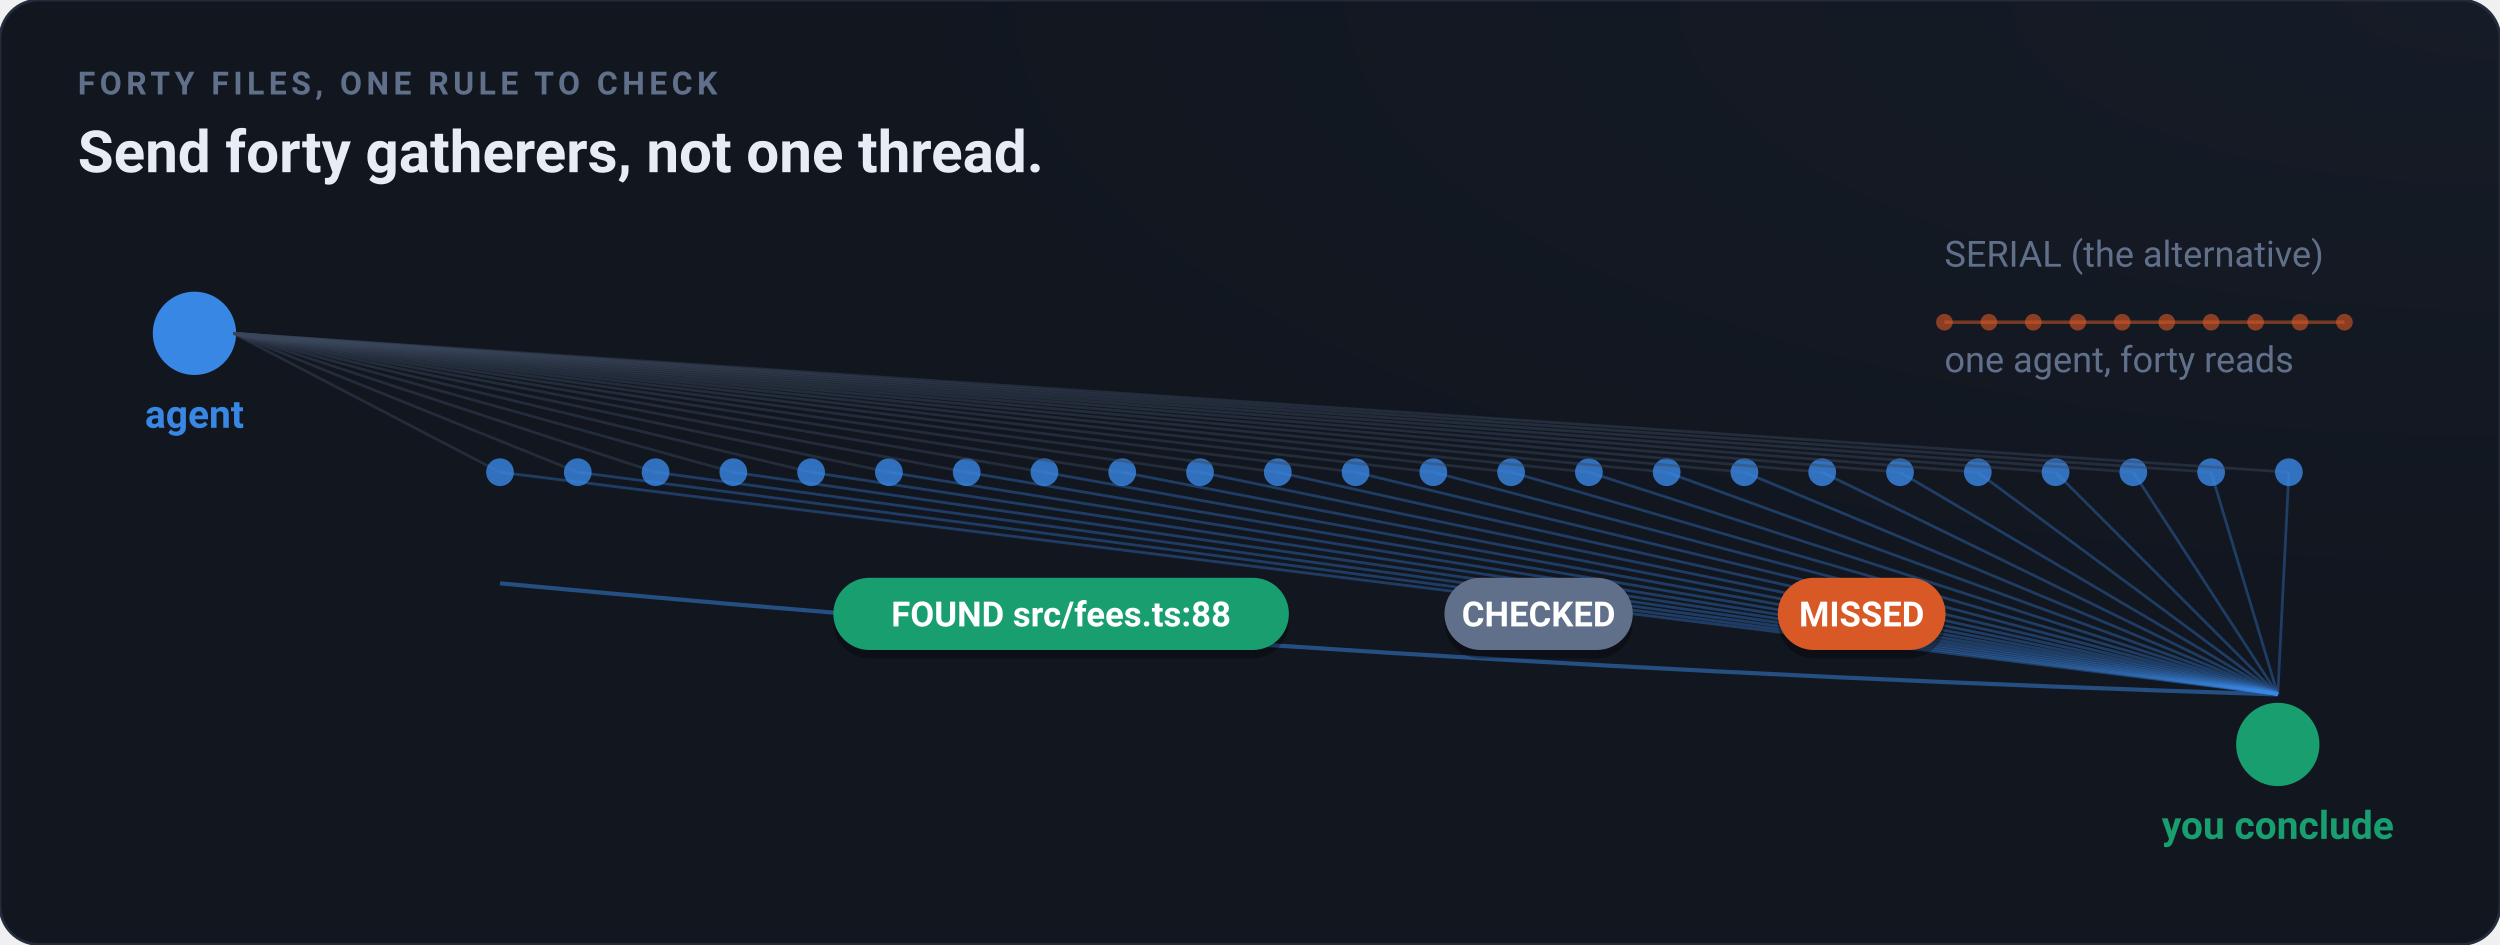
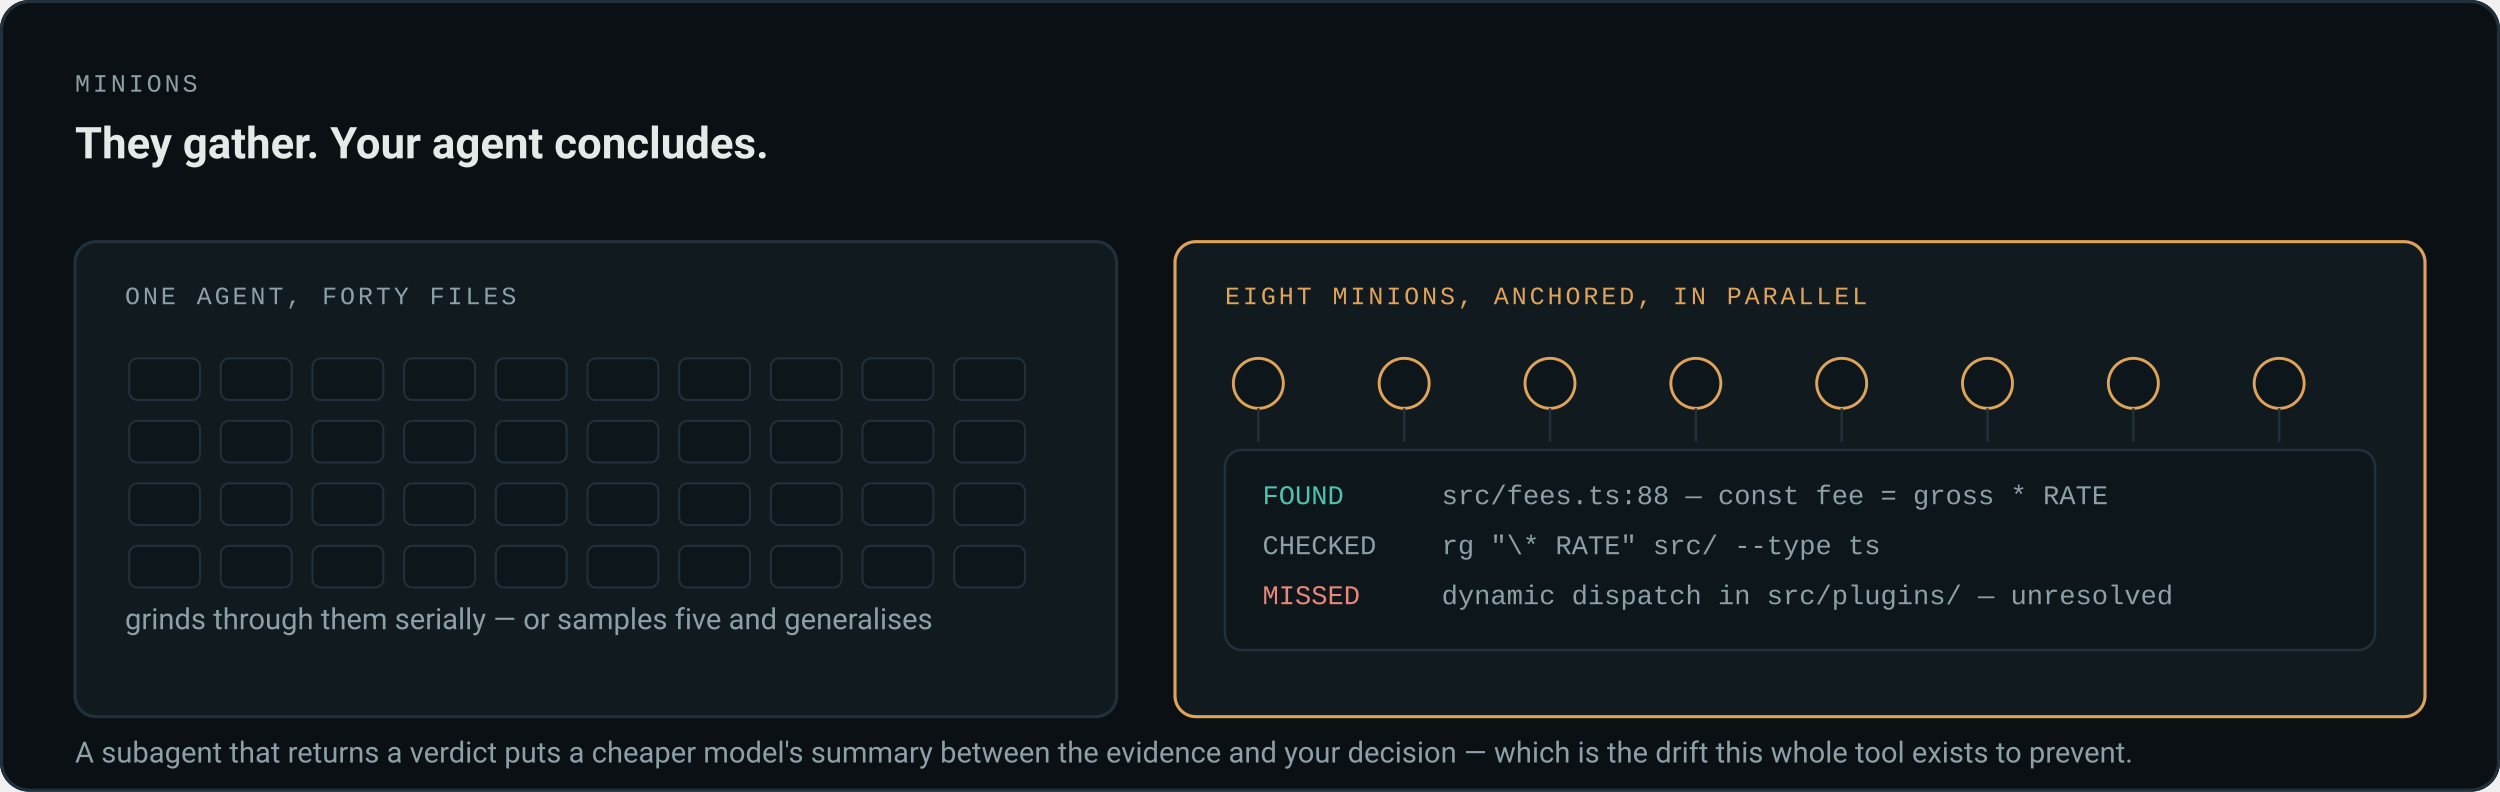
- <svg xmlns="http://www.w3.org/2000/svg" viewBox="0 0 900 340" width="900" height="340" role="img" aria-label="Forty files checked serially by one agent, versus forty cheap anchored subagents each carrying the project's north-stars and persona; they return citations — FOUND file:line, CHECKED, MISSED — and the main agent draws the conclusion itself.">
-   <defs>
-     <marker id="ar" viewBox="0 0 10 10" refX="8.5" refY="5" markerWidth="5.5" markerHeight="5.5" orient="auto-start-reverse">
-       <path d="M0 0 L10 5 L0 10 z" fill="#3a465c" />
-     </marker>
-     <radialGradient id="surfaceGrad" cx="100%" cy="0%" r="120%">
-       <stop offset="0%" stop-color="#161c27" />
-       <stop offset="55%" stop-color="#11161f" />
-     </radialGradient>
-     <linearGradient id="panelGrad" x1="0" y1="0" x2="0" y2="1">
-       <stop offset="0%" stop-color="#1d2533" />
-       <stop offset="100%" stop-color="#1a2130" />
-     </linearGradient>
-   </defs>
-   <rect width="900" height="340" rx="14" fill="url(#surfaceGrad)" stroke="#232c3b" />
-   <text x="28" y="34" font-family="ui-sans-serif,-apple-system,BlinkMacSystemFont,'Segoe UI',Roboto,'Helvetica Neue',sans-serif" font-size="11.5" font-weight="600" letter-spacing="1.6" fill="#61708a">FORTY FILES, ONE RULE TO CHECK</text>
-   <text x="28" y="62" font-family="ui-sans-serif,-apple-system,BlinkMacSystemFont,'Segoe UI',Roboto,'Helvetica Neue',sans-serif" font-size="21" font-weight="700" fill="#e8edf5">Send forty gatherers, not one thread.</text>
-   <circle cx="70" cy="120" r="15" fill="#3987e5" />
-   <text x="70" y="154" text-anchor="middle" font-family="ui-sans-serif,-apple-system,BlinkMacSystemFont,'Segoe UI',Roboto,'Helvetica Neue',sans-serif" font-size="14" font-weight="700" fill="#3987e5">agent</text>
-   <line x1="84" y1="120" x2="180" y2="170" stroke="#3a465c" stroke-width="1" opacity="0.45" />
-   <circle cx="180" cy="170" r="5" fill="#3987e5" opacity="0.8" />
-   <line x1="84" y1="120" x2="208" y2="170" stroke="#3a465c" stroke-width="1" opacity="0.45" />
-   <circle cx="208" cy="170" r="5" fill="#3987e5" opacity="0.8" />
-   <line x1="84" y1="120" x2="236" y2="170" stroke="#3a465c" stroke-width="1" opacity="0.45" />
-   <circle cx="236" cy="170" r="5" fill="#3987e5" opacity="0.8" />
-   <line x1="84" y1="120" x2="264" y2="170" stroke="#3a465c" stroke-width="1" opacity="0.45" />
-   <circle cx="264" cy="170" r="5" fill="#3987e5" opacity="0.8" />
-   <line x1="84" y1="120" x2="292" y2="170" stroke="#3a465c" stroke-width="1" opacity="0.45" />
-   <circle cx="292" cy="170" r="5" fill="#3987e5" opacity="0.8" />
-   <line x1="84" y1="120" x2="320" y2="170" stroke="#3a465c" stroke-width="1" opacity="0.45" />
-   <circle cx="320" cy="170" r="5" fill="#3987e5" opacity="0.8" />
-   <line x1="84" y1="120" x2="348" y2="170" stroke="#3a465c" stroke-width="1" opacity="0.45" />
-   <circle cx="348" cy="170" r="5" fill="#3987e5" opacity="0.8" />
-   <line x1="84" y1="120" x2="376" y2="170" stroke="#3a465c" stroke-width="1" opacity="0.45" />
-   <circle cx="376" cy="170" r="5" fill="#3987e5" opacity="0.8" />
-   <line x1="84" y1="120" x2="404" y2="170" stroke="#3a465c" stroke-width="1" opacity="0.45" />
-   <circle cx="404" cy="170" r="5" fill="#3987e5" opacity="0.8" />
-   <line x1="84" y1="120" x2="432" y2="170" stroke="#3a465c" stroke-width="1" opacity="0.45" />
-   <circle cx="432" cy="170" r="5" fill="#3987e5" opacity="0.8" />
-   <line x1="84" y1="120" x2="460" y2="170" stroke="#3a465c" stroke-width="1" opacity="0.45" />
-   <circle cx="460" cy="170" r="5" fill="#3987e5" opacity="0.8" />
-   <line x1="84" y1="120" x2="488" y2="170" stroke="#3a465c" stroke-width="1" opacity="0.45" />
-   <circle cx="488" cy="170" r="5" fill="#3987e5" opacity="0.8" />
-   <line x1="84" y1="120" x2="516" y2="170" stroke="#3a465c" stroke-width="1" opacity="0.45" />
-   <circle cx="516" cy="170" r="5" fill="#3987e5" opacity="0.8" />
-   <line x1="84" y1="120" x2="544" y2="170" stroke="#3a465c" stroke-width="1" opacity="0.45" />
-   <circle cx="544" cy="170" r="5" fill="#3987e5" opacity="0.8" />
-   <line x1="84" y1="120" x2="572" y2="170" stroke="#3a465c" stroke-width="1" opacity="0.45" />
-   <circle cx="572" cy="170" r="5" fill="#3987e5" opacity="0.8" />
-   <line x1="84" y1="120" x2="600" y2="170" stroke="#3a465c" stroke-width="1" opacity="0.45" />
-   <circle cx="600" cy="170" r="5" fill="#3987e5" opacity="0.8" />
-   <line x1="84" y1="120" x2="628" y2="170" stroke="#3a465c" stroke-width="1" opacity="0.45" />
-   <circle cx="628" cy="170" r="5" fill="#3987e5" opacity="0.8" />
-   <line x1="84" y1="120" x2="656" y2="170" stroke="#3a465c" stroke-width="1" opacity="0.45" />
-   <circle cx="656" cy="170" r="5" fill="#3987e5" opacity="0.8" />
-   <line x1="84" y1="120" x2="684" y2="170" stroke="#3a465c" stroke-width="1" opacity="0.45" />
-   <circle cx="684" cy="170" r="5" fill="#3987e5" opacity="0.8" />
-   <line x1="84" y1="120" x2="712" y2="170" stroke="#3a465c" stroke-width="1" opacity="0.45" />
-   <circle cx="712" cy="170" r="5" fill="#3987e5" opacity="0.8" />
-   <line x1="84" y1="120" x2="740" y2="170" stroke="#3a465c" stroke-width="1" opacity="0.45" />
-   <circle cx="740" cy="170" r="5" fill="#3987e5" opacity="0.8" />
-   <line x1="84" y1="120" x2="768" y2="170" stroke="#3a465c" stroke-width="1" opacity="0.45" />
-   <circle cx="768" cy="170" r="5" fill="#3987e5" opacity="0.8" />
-   <line x1="84" y1="120" x2="796" y2="170" stroke="#3a465c" stroke-width="1" opacity="0.45" />
-   <circle cx="796" cy="170" r="5" fill="#3987e5" opacity="0.8" />
-   <line x1="84" y1="120" x2="824" y2="170" stroke="#3a465c" stroke-width="1" opacity="0.45" />
-   <circle cx="824" cy="170" r="5" fill="#3987e5" opacity="0.8" />
-   <line x1="180" y1="170" x2="820" y2="250" stroke="#3987e5" stroke-width="1" opacity="0.35" />
-   <line x1="208" y1="170" x2="820" y2="250" stroke="#3987e5" stroke-width="1" opacity="0.35" />
-   <line x1="236" y1="170" x2="820" y2="250" stroke="#3987e5" stroke-width="1" opacity="0.35" />
-   <line x1="264" y1="170" x2="820" y2="250" stroke="#3987e5" stroke-width="1" opacity="0.35" />
-   <line x1="292" y1="170" x2="820" y2="250" stroke="#3987e5" stroke-width="1" opacity="0.35" />
-   <line x1="320" y1="170" x2="820" y2="250" stroke="#3987e5" stroke-width="1" opacity="0.35" />
-   <line x1="348" y1="170" x2="820" y2="250" stroke="#3987e5" stroke-width="1" opacity="0.35" />
-   <line x1="376" y1="170" x2="820" y2="250" stroke="#3987e5" stroke-width="1" opacity="0.35" />
-   <line x1="404" y1="170" x2="820" y2="250" stroke="#3987e5" stroke-width="1" opacity="0.35" />
-   <line x1="432" y1="170" x2="820" y2="250" stroke="#3987e5" stroke-width="1" opacity="0.35" />
-   <line x1="460" y1="170" x2="820" y2="250" stroke="#3987e5" stroke-width="1" opacity="0.35" />
-   <line x1="488" y1="170" x2="820" y2="250" stroke="#3987e5" stroke-width="1" opacity="0.35" />
-   <line x1="516" y1="170" x2="820" y2="250" stroke="#3987e5" stroke-width="1" opacity="0.35" />
-   <line x1="544" y1="170" x2="820" y2="250" stroke="#3987e5" stroke-width="1" opacity="0.35" />
-   <line x1="572" y1="170" x2="820" y2="250" stroke="#3987e5" stroke-width="1" opacity="0.35" />
-   <line x1="600" y1="170" x2="820" y2="250" stroke="#3987e5" stroke-width="1" opacity="0.35" />
-   <line x1="628" y1="170" x2="820" y2="250" stroke="#3987e5" stroke-width="1" opacity="0.35" />
-   <line x1="656" y1="170" x2="820" y2="250" stroke="#3987e5" stroke-width="1" opacity="0.35" />
-   <line x1="684" y1="170" x2="820" y2="250" stroke="#3987e5" stroke-width="1" opacity="0.35" />
-   <line x1="712" y1="170" x2="820" y2="250" stroke="#3987e5" stroke-width="1" opacity="0.35" />
-   <line x1="740" y1="170" x2="820" y2="250" stroke="#3987e5" stroke-width="1" opacity="0.35" />
-   <line x1="768" y1="170" x2="820" y2="250" stroke="#3987e5" stroke-width="1" opacity="0.35" />
-   <line x1="796" y1="170" x2="820" y2="250" stroke="#3987e5" stroke-width="1" opacity="0.35" />
-   <line x1="824" y1="170" x2="820" y2="250" stroke="#3987e5" stroke-width="1" opacity="0.35" />
-   <path d="M180 210 Q500 240 820 250" fill="none" stroke="#3987e5" stroke-width="1.5" opacity="0.5" />
-   <rect x="300" y="211" width="164" height="26" rx="13" fill="#000" opacity="0.3" />
-   <rect x="300" y="208" width="164" height="26" rx="13" fill="#199e70" />
-   <text x="382" y="225.5" text-anchor="middle" font-family="ui-sans-serif,-apple-system,BlinkMacSystemFont,'Segoe UI',Roboto,'Helvetica Neue',sans-serif" font-size="12.5" font-weight="600" fill="#ffffff">FOUND src/fees.ts:88</text>
-   <rect x="520" y="211" width="67.8" height="26" rx="13" fill="#000" opacity="0.3" />
-   <rect x="520" y="208" width="67.8" height="26" rx="13" fill="#61708a" />
-   <text x="553.9" y="225.5" text-anchor="middle" font-family="ui-sans-serif,-apple-system,BlinkMacSystemFont,'Segoe UI',Roboto,'Helvetica Neue',sans-serif" font-size="12.5" font-weight="600" fill="#ffffff">CHECKED</text>
-   <rect x="640" y="211" width="60.4" height="26" rx="13" fill="#000" opacity="0.3" />
-   <rect x="640" y="208" width="60.4" height="26" rx="13" fill="#d95926" />
-   <text x="670.2" y="225.5" text-anchor="middle" font-family="ui-sans-serif,-apple-system,BlinkMacSystemFont,'Segoe UI',Roboto,'Helvetica Neue',sans-serif" font-size="12.5" font-weight="600" fill="#ffffff">MISSED</text>
-   <circle cx="820" cy="268" r="15" fill="#199e70" />
-   <text x="820" y="302" text-anchor="middle" font-family="ui-sans-serif,-apple-system,BlinkMacSystemFont,'Segoe UI',Roboto,'Helvetica Neue',sans-serif" font-size="14" font-weight="700" fill="#199e70">you conclude</text>
-   <text x="700" y="96" text-anchor="start" font-family="ui-sans-serif,-apple-system,BlinkMacSystemFont,'Segoe UI',Roboto,'Helvetica Neue',sans-serif" font-size="13" fill="#61708a">SERIAL (the alternative)</text>
-   <circle cx="700" cy="116" r="3" fill="#d95926" opacity="0.6" />
-   <line x1="700" y1="116" x2="716" y2="116" stroke="#d95926" stroke-width="1.25" opacity="0.5" />
-   <circle cx="716" cy="116" r="3" fill="#d95926" opacity="0.6" />
-   <line x1="716" y1="116" x2="732" y2="116" stroke="#d95926" stroke-width="1.25" opacity="0.5" />
-   <circle cx="732" cy="116" r="3" fill="#d95926" opacity="0.6" />
-   <line x1="732" y1="116" x2="748" y2="116" stroke="#d95926" stroke-width="1.25" opacity="0.5" />
-   <circle cx="748" cy="116" r="3" fill="#d95926" opacity="0.6" />
-   <line x1="748" y1="116" x2="764" y2="116" stroke="#d95926" stroke-width="1.25" opacity="0.5" />
-   <circle cx="764" cy="116" r="3" fill="#d95926" opacity="0.6" />
-   <line x1="764" y1="116" x2="780" y2="116" stroke="#d95926" stroke-width="1.25" opacity="0.5" />
-   <circle cx="780" cy="116" r="3" fill="#d95926" opacity="0.6" />
-   <line x1="780" y1="116" x2="796" y2="116" stroke="#d95926" stroke-width="1.25" opacity="0.5" />
-   <circle cx="796" cy="116" r="3" fill="#d95926" opacity="0.6" />
-   <line x1="796" y1="116" x2="812" y2="116" stroke="#d95926" stroke-width="1.25" opacity="0.5" />
-   <circle cx="812" cy="116" r="3" fill="#d95926" opacity="0.6" />
-   <line x1="812" y1="116" x2="828" y2="116" stroke="#d95926" stroke-width="1.25" opacity="0.5" />
-   <circle cx="828" cy="116" r="3" fill="#d95926" opacity="0.6" />
-   <line x1="828" y1="116" x2="844" y2="116" stroke="#d95926" stroke-width="1.25" opacity="0.5" />
-   <circle cx="844" cy="116" r="3" fill="#d95926" opacity="0.6" />
-   <text x="700" y="134" text-anchor="start" font-family="ui-sans-serif,-apple-system,BlinkMacSystemFont,'Segoe UI',Roboto,'Helvetica Neue',sans-serif" font-size="13" fill="#61708a">one agent, forty reads</text>
+ <svg xmlns="http://www.w3.org/2000/svg" viewBox="0 0 1200 380" width="1200" height="380" role="img" aria-label="Forty files checked serially by one agent, versus eight anchored subagents that return citations — FOUND, CHECKED, MISSED — for the main agent to conclude from.">
+   <style>
+     .s { font-family: -apple-system, BlinkMacSystemFont, 'Segoe UI', Roboto, 'Helvetica Neue', Arial, sans-serif; }
+     .m { font-family: ui-monospace, SFMono-Regular, 'SF Mono', Menlo, Consolas, 'Liberation Mono', monospace; }
+     .lab { font-family: ui-monospace, SFMono-Regular, 'SF Mono', Menlo, Consolas, 'Liberation Mono', monospace; font-size: 12px; letter-spacing: 1.4px; fill: #8DA0A7; }
+     .h { font-family: -apple-system, BlinkMacSystemFont, 'Segoe UI', Roboto, 'Helvetica Neue', Arial, sans-serif; font-size: 21px; font-weight: 700; fill: #E3EAE7; }
+     .t { font-family: -apple-system, BlinkMacSystemFont, 'Segoe UI', Roboto, 'Helvetica Neue', Arial, sans-serif; font-size: 15px; fill: #E3EAE7; }
+     .d { font-family: -apple-system, BlinkMacSystemFont, 'Segoe UI', Roboto, 'Helvetica Neue', Arial, sans-serif; font-size: 14px; fill: #8DA0A7; }
+     .mono { font-family: ui-monospace, SFMono-Regular, 'SF Mono', Menlo, Consolas, 'Liberation Mono', monospace; font-size: 13px; fill: #E3EAE7; }
+     .monod { font-family: ui-monospace, SFMono-Regular, 'SF Mono', Menlo, Consolas, 'Liberation Mono', monospace; font-size: 13px; fill: #8DA0A7; }
+     .small { font-family: ui-monospace, SFMono-Regular, 'SF Mono', Menlo, Consolas, 'Liberation Mono', monospace; font-size: 11.5px; fill: #8DA0A7; }
+   </style>
+   <rect width="1200" height="380" rx="14" fill="#0A1013" />
+   <rect x="0.75" y="0.75" width="1198.5" height="378.5" rx="13.5" fill="none" stroke="#21303A" stroke-width="1.5" />
+   <text x="36" y="44" class="lab" text-anchor="start">MINIONS</text>
+   <text x="36" y="76" class="h" text-anchor="start">They gather. Your agent concludes.</text>
+   <rect x="36" y="116" width="500" height="228" rx="10" fill="#111A1F" stroke="#21303A" stroke-width="1.5" />
+   <text x="60" y="146" class="lab" text-anchor="start">ONE AGENT, FORTY FILES</text>
+   <rect x="62" y="172" width="34" height="20" rx="4" fill="#0D161A" stroke="#21303A" stroke-width="1" />
+   <rect x="106" y="172" width="34" height="20" rx="4" fill="#0D161A" stroke="#21303A" stroke-width="1" />
+   <rect x="150" y="172" width="34" height="20" rx="4" fill="#0D161A" stroke="#21303A" stroke-width="1" />
+   <rect x="194" y="172" width="34" height="20" rx="4" fill="#0D161A" stroke="#21303A" stroke-width="1" />
+   <rect x="238" y="172" width="34" height="20" rx="4" fill="#0D161A" stroke="#21303A" stroke-width="1" />
+   <rect x="282" y="172" width="34" height="20" rx="4" fill="#0D161A" stroke="#21303A" stroke-width="1" />
+   <rect x="326" y="172" width="34" height="20" rx="4" fill="#0D161A" stroke="#21303A" stroke-width="1" />
+   <rect x="370" y="172" width="34" height="20" rx="4" fill="#0D161A" stroke="#21303A" stroke-width="1" />
+   <rect x="414" y="172" width="34" height="20" rx="4" fill="#0D161A" stroke="#21303A" stroke-width="1" />
+   <rect x="458" y="172" width="34" height="20" rx="4" fill="#0D161A" stroke="#21303A" stroke-width="1" />
+   <rect x="62" y="202" width="34" height="20" rx="4" fill="#0D161A" stroke="#21303A" stroke-width="1" />
+   <rect x="106" y="202" width="34" height="20" rx="4" fill="#0D161A" stroke="#21303A" stroke-width="1" />
+   <rect x="150" y="202" width="34" height="20" rx="4" fill="#0D161A" stroke="#21303A" stroke-width="1" />
+   <rect x="194" y="202" width="34" height="20" rx="4" fill="#0D161A" stroke="#21303A" stroke-width="1" />
+   <rect x="238" y="202" width="34" height="20" rx="4" fill="#0D161A" stroke="#21303A" stroke-width="1" />
+   <rect x="282" y="202" width="34" height="20" rx="4" fill="#0D161A" stroke="#21303A" stroke-width="1" />
+   <rect x="326" y="202" width="34" height="20" rx="4" fill="#0D161A" stroke="#21303A" stroke-width="1" />
+   <rect x="370" y="202" width="34" height="20" rx="4" fill="#0D161A" stroke="#21303A" stroke-width="1" />
+   <rect x="414" y="202" width="34" height="20" rx="4" fill="#0D161A" stroke="#21303A" stroke-width="1" />
+   <rect x="458" y="202" width="34" height="20" rx="4" fill="#0D161A" stroke="#21303A" stroke-width="1" />
+   <rect x="62" y="232" width="34" height="20" rx="4" fill="#0D161A" stroke="#21303A" stroke-width="1" />
+   <rect x="106" y="232" width="34" height="20" rx="4" fill="#0D161A" stroke="#21303A" stroke-width="1" />
+   <rect x="150" y="232" width="34" height="20" rx="4" fill="#0D161A" stroke="#21303A" stroke-width="1" />
+   <rect x="194" y="232" width="34" height="20" rx="4" fill="#0D161A" stroke="#21303A" stroke-width="1" />
+   <rect x="238" y="232" width="34" height="20" rx="4" fill="#0D161A" stroke="#21303A" stroke-width="1" />
+   <rect x="282" y="232" width="34" height="20" rx="4" fill="#0D161A" stroke="#21303A" stroke-width="1" />
+   <rect x="326" y="232" width="34" height="20" rx="4" fill="#0D161A" stroke="#21303A" stroke-width="1" />
+   <rect x="370" y="232" width="34" height="20" rx="4" fill="#0D161A" stroke="#21303A" stroke-width="1" />
+   <rect x="414" y="232" width="34" height="20" rx="4" fill="#0D161A" stroke="#21303A" stroke-width="1" />
+   <rect x="458" y="232" width="34" height="20" rx="4" fill="#0D161A" stroke="#21303A" stroke-width="1" />
+   <rect x="62" y="262" width="34" height="20" rx="4" fill="#0D161A" stroke="#21303A" stroke-width="1" />
+   <rect x="106" y="262" width="34" height="20" rx="4" fill="#0D161A" stroke="#21303A" stroke-width="1" />
+   <rect x="150" y="262" width="34" height="20" rx="4" fill="#0D161A" stroke="#21303A" stroke-width="1" />
+   <rect x="194" y="262" width="34" height="20" rx="4" fill="#0D161A" stroke="#21303A" stroke-width="1" />
+   <rect x="238" y="262" width="34" height="20" rx="4" fill="#0D161A" stroke="#21303A" stroke-width="1" />
+   <rect x="282" y="262" width="34" height="20" rx="4" fill="#0D161A" stroke="#21303A" stroke-width="1" />
+   <rect x="326" y="262" width="34" height="20" rx="4" fill="#0D161A" stroke="#21303A" stroke-width="1" />
+   <rect x="370" y="262" width="34" height="20" rx="4" fill="#0D161A" stroke="#21303A" stroke-width="1" />
+   <rect x="414" y="262" width="34" height="20" rx="4" fill="#0D161A" stroke="#21303A" stroke-width="1" />
+   <rect x="458" y="262" width="34" height="20" rx="4" fill="#0D161A" stroke="#21303A" stroke-width="1" />
+   <text x="60" y="302" class="d" text-anchor="start">grinds through them serially — or samples five and generalises</text>
+   <rect x="564" y="116" width="600" height="228" rx="10" fill="#111A1F" stroke="#E0A458" stroke-width="1.5" />
+   <text x="588" y="146" class="lab" text-anchor="start" style="fill:#E0A458">EIGHT MINIONS, ANCHORED, IN PARALLEL</text>
+   <circle cx="604" cy="184" r="12" fill="#0D161A" stroke="#E0A458" stroke-width="1.4" />
+   <path d="M604 196 L604 212" stroke="#21303A" stroke-width="1.2" />
+   <circle cx="674" cy="184" r="12" fill="#0D161A" stroke="#E0A458" stroke-width="1.4" />
+   <path d="M674 196 L674 212" stroke="#21303A" stroke-width="1.2" />
+   <circle cx="744" cy="184" r="12" fill="#0D161A" stroke="#E0A458" stroke-width="1.4" />
+   <path d="M744 196 L744 212" stroke="#21303A" stroke-width="1.2" />
+   <circle cx="814" cy="184" r="12" fill="#0D161A" stroke="#E0A458" stroke-width="1.4" />
+   <path d="M814 196 L814 212" stroke="#21303A" stroke-width="1.2" />
+   <circle cx="884" cy="184" r="12" fill="#0D161A" stroke="#E0A458" stroke-width="1.4" />
+   <path d="M884 196 L884 212" stroke="#21303A" stroke-width="1.2" />
+   <circle cx="954" cy="184" r="12" fill="#0D161A" stroke="#E0A458" stroke-width="1.4" />
+   <path d="M954 196 L954 212" stroke="#21303A" stroke-width="1.2" />
+   <circle cx="1024" cy="184" r="12" fill="#0D161A" stroke="#E0A458" stroke-width="1.4" />
+   <path d="M1024 196 L1024 212" stroke="#21303A" stroke-width="1.2" />
+   <circle cx="1094" cy="184" r="12" fill="#0D161A" stroke="#E0A458" stroke-width="1.4" />
+   <path d="M1094 196 L1094 212" stroke="#21303A" stroke-width="1.2" />
+   <rect x="588" y="216" width="552" height="96" rx="8" fill="#0D161A" stroke="#21303A" stroke-width="1.2" />
+   <text x="606" y="242" class="mono" text-anchor="start" style="fill:#4FC2AE">FOUND</text>
+   <text x="692" y="242" class="monod" text-anchor="start">src/fees.ts:88 — const fee = gross * RATE</text>
+   <text x="606" y="266" class="mono" text-anchor="start" style="fill:#8DA0A7">CHECKED</text>
+   <text x="692" y="266" class="monod" text-anchor="start">rg "\* RATE" src/ --type ts</text>
+   <text x="606" y="290" class="mono" text-anchor="start" style="fill:#E8877A">MISSED</text>
+   <text x="692" y="290" class="monod" text-anchor="start">dynamic dispatch in src/plugins/ — unresolved</text>
+   <text x="36" y="366" class="d" text-anchor="start">A subagent that returns a verdict puts a cheaper model's summary between the evidence and your decision — which is the drift this whole tool exists to prevent.</text>
</svg>
